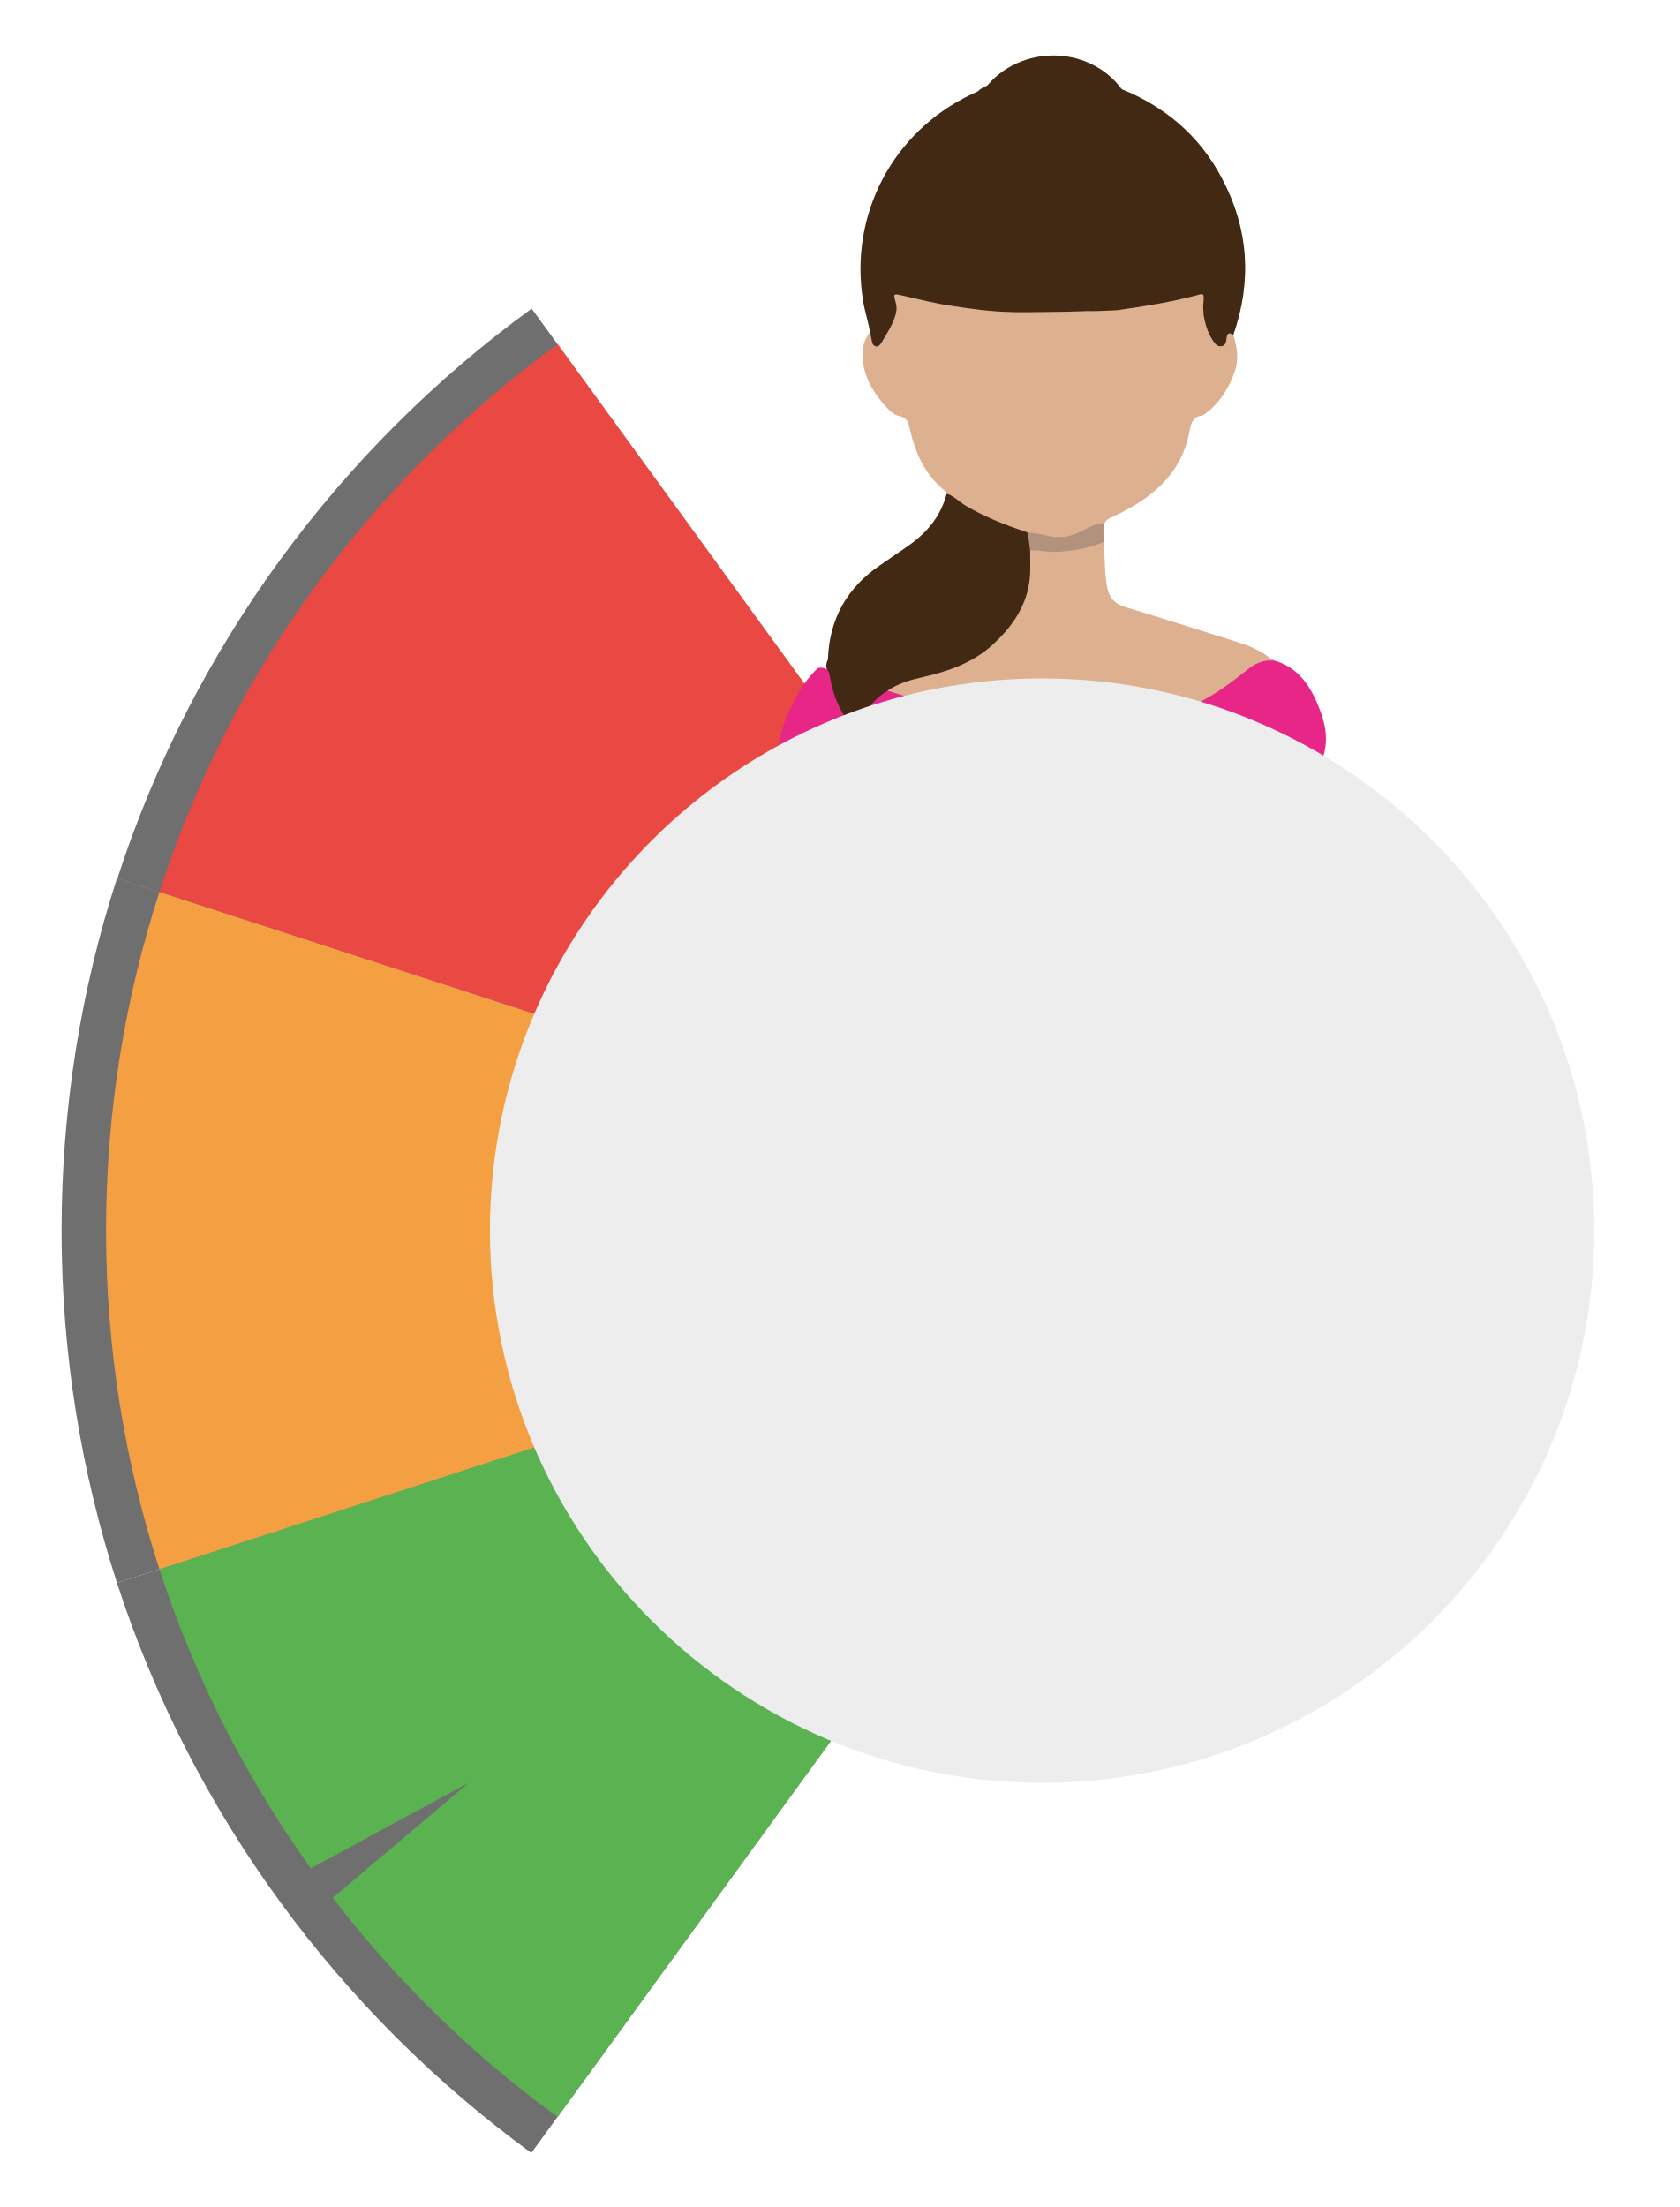
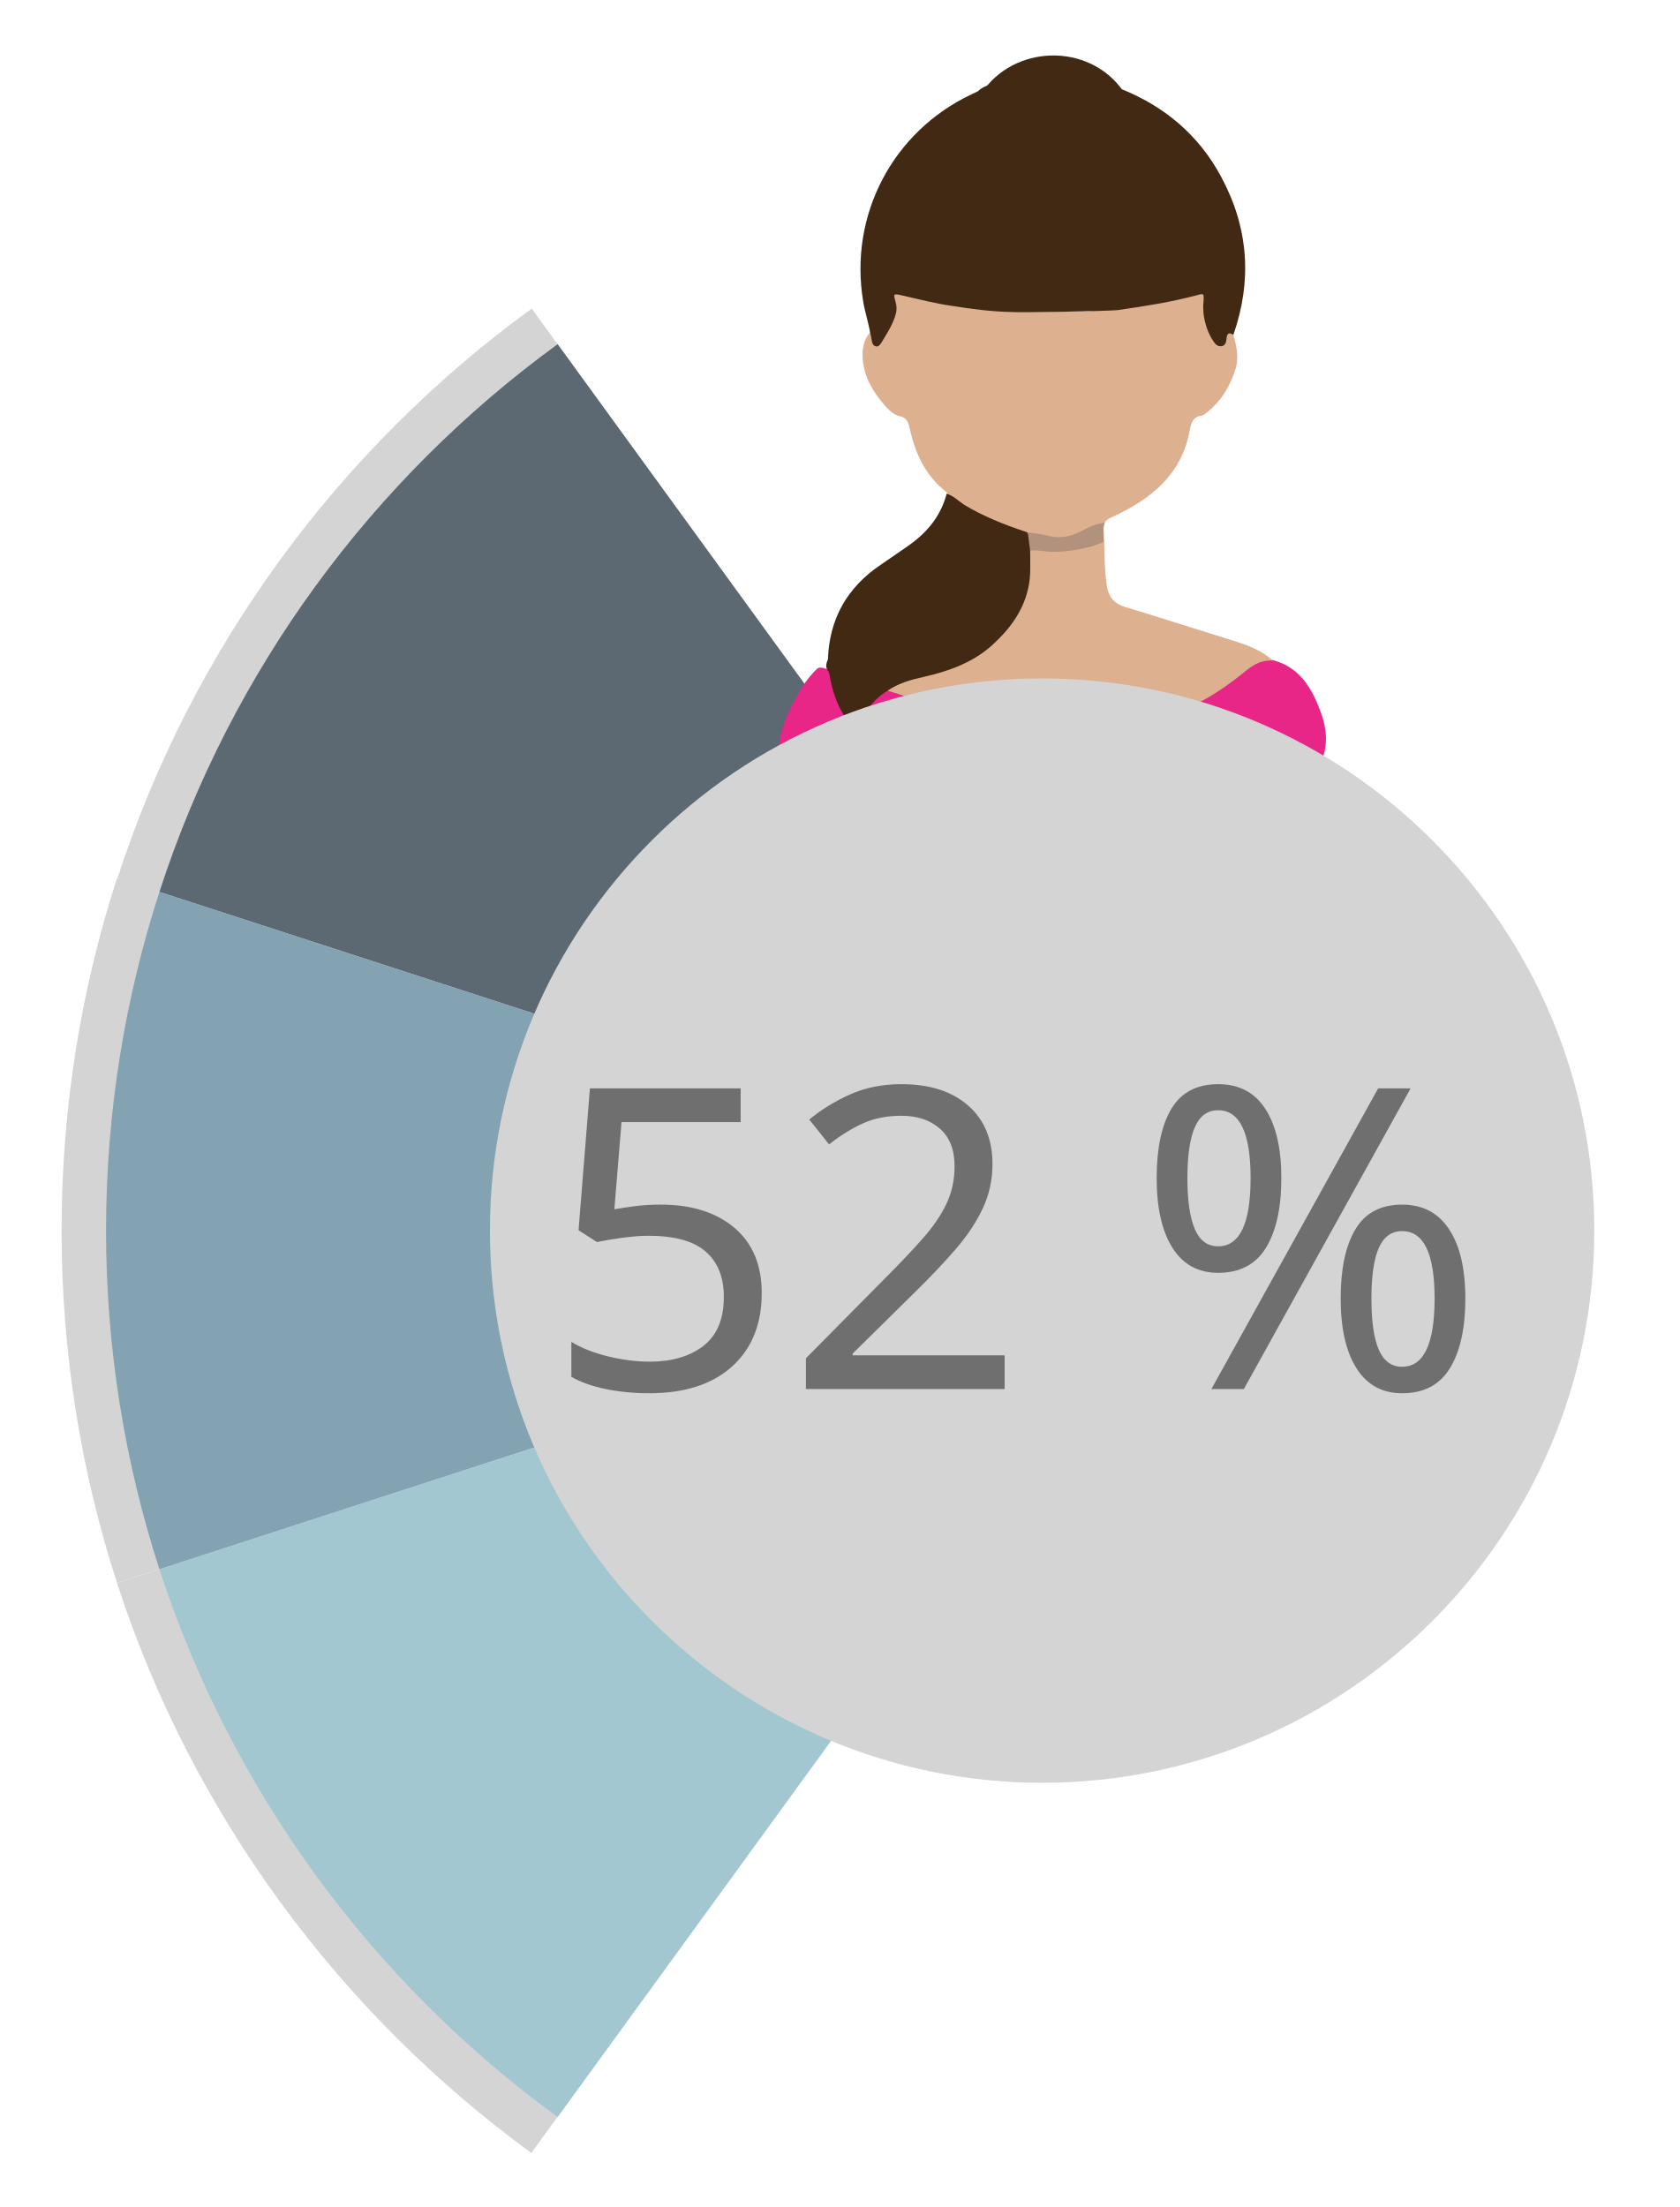
- <svg xmlns="http://www.w3.org/2000/svg" xmlns:xlink="http://www.w3.org/1999/xlink" version="1.1" id="Ebene_1" x="0px" y="0px" viewBox="0 0 490.9 645.1" style="enable-background:new 0 0 490.9 645.1;" xml:space="preserve">
+ <svg xmlns="http://www.w3.org/2000/svg" xmlns:xlink="http://www.w3.org/1999/xlink" version="1.1" x="0px" y="0px" viewBox="0 0 490.9 645.1" style="enable-background:new 0 0 490.9 645.1;" xml:space="preserve">
  <style type="text/css">
	.st0{fill:#706F6F;}
- 	.st1{fill:#F59F43;}
- 	.st2{fill:#E94942;}
- 	.st3{fill:#5BB250;}
+ 	#woman-stressed-heavy:hover, #woman-stressed-heavy.active {fill:#155872;}
+ 	#woman-stressed-heavy{fill:#5C6872;}
+ 	#woman-stressed-medium:hover, #woman-stressed-medium.active {fill:#1597B2;}
+ 	#woman-stressed-medium{fill:#83A2B2;}
+ 	#woman-stressed-light:hover, #woman-stressed-light.active {fill:#15BED1;}
+ 	#woman-stressed-light{fill:#A3C7D1;}
+ 	#woman-stressed-heavy:hover, #woman-stressed-medium:hover, #woman-stressed-light:hover
+ 	{filter:url(#inset-shadow-light); cursor: pointer;}
+ 	#woman-stressed-heavy.active, #woman-stressed-medium.active, #woman-stressed-light.active
+ 	{filter:url(#inset-shadow);}
	.st4{fill:#E72687;}
	.st5{fill:#DDB090;}
	.st6{fill:#422913;}
	.st7{fill:#561848;}
	.st8{fill:#B2927C;}
- 	.st9{fill:#EDEDED;}
+ 	.st9{fill:#D4D4D4;}
	.st10{clip-path:url(#SVGID_2_);}
- 	.st11{font-family:'OpenSans';}
+ 	.st11{font-family:'Quicksand';}
	.st12{font-size:123.076px;}
</style>
-   <path class="st0" d="M34.2,256.7c-10.5,32.4-16.2,67-16.2,103s5.7,70.5,16.2,103l317-103L34.2,256.7z" />
-   <path class="st0" d="M155.4,90.2c-56.2,40.9-99.2,99-121.1,166.6l317,103L155.4,90.2z" />
-   <path class="st0" d="M34.2,462.7c21.9,67.5,64.9,125.6,121.1,166.6l195.9-269.5L34.2,462.7z" />
-   <path class="st1" d="M46.6,260.7c-10.1,31.2-15.6,64.4-15.6,99s5.5,67.8,15.6,99l304.7-99L46.6,260.7z" />
-   <path class="st2" d="M163,100.6C108.9,140,67.6,195.8,46.6,260.7l304.7,99L163,100.6z" />
-   <path class="st3" d="M46.6,458.7c21.1,64.9,62.4,120.8,116.4,160.1l188.3-259.1L46.6,458.7z" />
+   <filter id="inset-shadow" x="-50%" y="-50%" width="200%" height="200%">
+     <feComponentTransfer in="SourceAlpha">
+       <feFuncA type="table" tableValues="0.8 0" />
+     </feComponentTransfer>
+     <feGaussianBlur stdDeviation="10" />
+     <feOffset dx="0" dy="0" result="offsetblur" />
+     <feFlood flood-color="rgb(60, 60, 60)" result="color" />
+     <feComposite in2="offsetblur" operator="in" />
+     <feComposite in2="SourceAlpha" operator="in" />
+     <feMerge>
+       <feMergeNode in="SourceGraphic" />
+       <feMergeNode />
+     </feMerge>
+   </filter>
+   <filter id="inset-shadow-light" x="-50%" y="-50%" width="200%" height="200%">
+     <feComponentTransfer in="SourceAlpha">
+       <feFuncA type="table" tableValues="0.8 0" />
+     </feComponentTransfer>
+     <feGaussianBlur stdDeviation="10" />
+     <feOffset dx="0" dy="0" result="offsetblur" />
+     <feFlood flood-color="rgb(150, 150, 150)" result="color" />
+     <feComposite in2="offsetblur" operator="in" />
+     <feComposite in2="SourceAlpha" operator="in" />
+     <feMerge>
+       <feMergeNode in="SourceGraphic" />
+       <feMergeNode />
+     </feMerge>
+   </filter>
+   <path class="st9" d="M34.2,256.7c-10.5,32.4-16.2,67-16.2,103s5.7,70.5,16.2,103l317-103L34.2,256.7z" />
+   <path class="st9" d="M155.4,90.2c-56.2,40.9-99.2,99-121.1,166.6l317,103L155.4,90.2z" />
+   <path class="st9" d="M34.2,462.7c21.9,67.5,64.9,125.6,121.1,166.6l195.9-269.5L34.2,462.7z" />
+   <path id="woman-stressed-heavy" class="inactive" d="M163,100.6C108.9,140,67.6,195.8,46.6,260.7l304.7,99L163,100.6z" />
+   <path id="woman-stressed-medium" class="inactive" d="M46.6,260.7c-10.1,31.2-15.6,64.4-15.6,99s5.5,67.8,15.6,99l304.7-99L46.6,260.7z" />
+   <path id="woman-stressed-light" class="inactive" d="M46.6,458.7c21.1,64.9,62.4,120.8,116.4,160.1l188.3-259.1L46.6,458.7z" />
  <path class="st4" d="M227.6,222.6c-0.6-7.5,2.3-13.9,5.9-20.2c1.5-2.6,3.3-5,5.5-7.1c1.2-0.4,2.2,0.1,3.3,0.5  c0.5,0.3,0.7,0.8,0.8,1.3c1,6.7,4.1,12.5,8.6,17.5c0.2,0.2,0.3,0.5,0.6,0.7c-0.4-0.4-0.5-0.9-0.7-1.3c-0.3-3.5,1-6.6,3.4-9.1  c1.3-1.4,2.4-3.2,4.6-3.4c4.7,1.1,9.3,2.7,14,4.1c10,2.9,20,5.5,30.3,6.5c9.1,1,18.1,0,27.2-1.4c6.7-1,13.2-2.9,19.2-6  c4.4-2.3,8.4-5.1,12.2-8.2c1.4-1.2,2.9-2.2,4.6-3.1c1.6-0.8,3.3-1.3,5.1-0.4c7.5,2,11.1,7.9,13.6,14.5c1.9,4.9,2.6,10,0.4,15.1  C333.3,222.6,280.4,222.6,227.6,222.6z" />
  <path class="st5" d="M372.1,193.1c-3-0.3-5.5,1-7.7,2.8c-5.3,4.3-10.8,8.2-17.2,11c-7.8,3.4-16,4.6-24.4,5.6  c-16.8,2.1-32.8-1.4-48.7-6.1c-4.9-1.4-9.7-3-14.6-4.5c0.1-1.3,1.3-1.5,2.2-1.9c3.8-1.8,7.9-2.6,12-3.7c4.5-1.1,8.8-2.9,12.7-5.6  c5.9-4,10.2-9.4,12.9-15.9c1.5-3.5,1.4-7.3,1.4-11c0-1.1-0.3-2.2,0.6-3.2c1-0.5,1.3-3.9-0.1-4.7c-0.2,0.1-0.4,0.1-0.6,0.1  c-8-2.4-15.6-5.6-22.4-10.5c-0.5-0.3-1-0.7-1.3-1.2c-0.1-0.2-0.1-0.4-0.3-0.5c-6.1-4.7-9.1-11.3-10.7-18.6c-0.4-1.8-0.9-3.2-3.1-3.6  c-1.7-0.4-3-1.8-4.2-3.1c-3.3-3.8-5.9-8-6.4-13.2c-0.3-3,0.1-5.9,2.2-8.2c0.7,0.6,0.7,1.4,0.9,2.1c0.1,0.5,0.2,1.1,0.7,1.3  c0.7,0.2,1.1-0.4,1.4-0.8c1.6-2.6,3.4-5.2,4.1-8.2c0.3-1,0.2-1.9-0.2-2.9c-0.6-2.7,0-3.3,2.6-2.6c8.9,2.3,17.9,3.7,27.1,4.6  c1.5,0.2,3-0.1,4.5,0.2c0.8,0.3,1.6,0.3,2.4,0.2c6.3,0,12.7,0,19,0c0.8,0.1,1.6,0.1,2.4-0.2c10.2-0.8,20.3-2.3,30.2-4.9  c2.2-0.6,2.6-0.2,2.8,1.9c-0.3,1.3-0.4,2.6-0.1,4c0.4,2.6,1.1,5.1,2.6,7.3c0.5,0.7,0.9,1.6,1.9,1.5c1.1-0.1,1.1-1.1,1.4-1.9  c0.7-1.9,1-2.1,2.4-0.8c1,3.4,1.7,6.9,0.5,10.4c-1.6,4.8-4.1,8.9-8,12.1c-0.6,0.4-1.2,1-1.8,1.1c-2.4,0.3-3,2-3.4,4  c-2.3,13.3-11.5,20.5-22.9,25.7c-1.8,0.8-2.4,1.7-2.3,3.6c0.3,5.4,0.1,10.9,0.9,16.3c0.5,3.2,2,5.3,5.3,6.3  c10.9,3.3,21.8,6.8,32.7,10.2C365.3,188.8,369,190.3,372.1,193.1z" />
  <path class="st6" d="M360.5,97.9c-1.2-0.8-1.8-0.6-2,1c-0.1,0.9-0.2,2.2-1.6,2.3c-1.2,0.1-1.8-0.8-2.4-1.7c-1.5-2.3-2.3-4.9-2.7-7.6  c-0.1-1.3-0.2-2.6,0-3.9c0.1-2.2,0.1-2.3-2-1.7c-7.5,2-15.2,3.2-22.8,4.3c-2.6,0.4-30.6,0.8-31.3,0.6c-5.9-0.1-11.7-0.9-17.5-1.8  c-5-0.7-9.8-2-14.8-3.1c-2.2-0.5-2.3-0.4-1.7,1.7c0.1,0.3,0.1,0.5,0.2,0.8c0.2,0.9,0.2,1.8,0,2.7c-0.8,3.2-2.6,5.9-4.3,8.7  c-0.4,0.6-0.9,1.3-1.7,1c-0.7-0.2-1-0.9-1.1-1.7c-0.1-0.8-0.3-1.6-0.5-2.4c-0.5-3-1.5-5.9-2-9c-4.2-25.2,8.6-49.6,31.6-60.5  c0.6-0.3,1.3-0.6,1.9-0.9c1.6-1.6,3.8-2,5.8-2.6c10.6-3.1,21.1-3,31.7-0.1c1.4,0.4,2.7,0.8,3.9,1.8c13,5.1,23.2,13.6,29.8,26  C365,66.7,366,82.1,360.5,97.9z" />
  <path class="st6" d="M301.1,160.9c0,3.7,0.3,7.5-0.6,11.2c-1.5,6.6-5.4,11.8-10.3,16.3c-5.8,5.3-12.9,7.8-20.4,9.5  c-3.6,0.8-7.2,1.8-10.4,4c-4.6,2.9-7.6,6.7-7.4,12.5c0.1,0.4,0.3,0.9-0.5,0.8c-5-4.9-7.9-10.9-9-17.8c-0.1-0.4-0.2-0.7-0.3-1.1  c-1.1-1.2-0.7-2.4-0.2-3.6c0.4-11.8,5.6-21,15.4-27.6c2.5-1.7,4.9-3.4,7.4-5.1c5.8-3.9,10.1-8.8,11.9-15.7c2,0.6,3.5,2.2,5.2,3.3  c5.5,3.3,11.5,5.7,17.5,7.7c0.4,0.1,0.7,0.2,1,0.5C301.7,157.4,301.5,159.1,301.1,160.9z" />
  <path class="st6" d="M328.2,26.5c-5.9-2-11.9-3.3-18.1-3.5c-8.1-0.2-15.8,1.4-23.3,4.4C296.2,12.9,318.3,12.4,328.2,26.5z" />
  <path class="st7" d="M304.3,430.3c0.3-0.1,0.3-0.5,0.4-0.7c0.3,0.4,0.5,0.8,0.2,1.2C304.7,430.9,304.4,430.6,304.3,430.3z" />
  <path class="st8" d="M301.1,160.9c-0.2-1.7-0.5-3.6-0.7-5.3c0.2,0,0.8,0.1,1.4,0.2c1.7,0.2,3.3,0.5,4.1,0.7c4.1,1.2,7.4,0,9-0.7  c2.9-1.3,4-2.2,6.3-2.7c0.3,0,0.5-0.1,1.7-0.4c-0.3,0.9-0.4,1.6-0.4,2.4c0,1.7,0.1,3.3,0.1,3.3s-1.8,0.8-3.8,1.4  c-3.9,1-8,1.6-11.9,1.5C304.4,161,303.1,160.8,301.1,160.9z" />
  <path class="st9" d="M304.6,521.1c-89,0-161.4-72.4-161.4-161.4s72.4-161.4,161.4-161.4s161.4,72.4,161.4,161.4  S393.7,521.1,304.6,521.1z" />
  <g>
    <defs>
      <rect id="SVGID_1_" x="147.4" y="305" width="428.8" height="143.3" />
    </defs>
    <clipPath id="SVGID_2_">
      <use xlink:href="#SVGID_1_" style="overflow:visible;" />
    </clipPath>
+     <g class="st10">
+       <text transform="matrix(1 0 0 1 300.0542 406.0099)" class="st0 st11 st12" text-anchor="end" id="text">52</text>
+       <text transform="matrix(1 0 0 1 300.0542 406.0099)" class="st0 st11 st12"> %</text>
+     </g>
  </g>
-   <polygon class="st0" points="88.3,547.5 137,521.1 94.7,556.9 " />
</svg>
